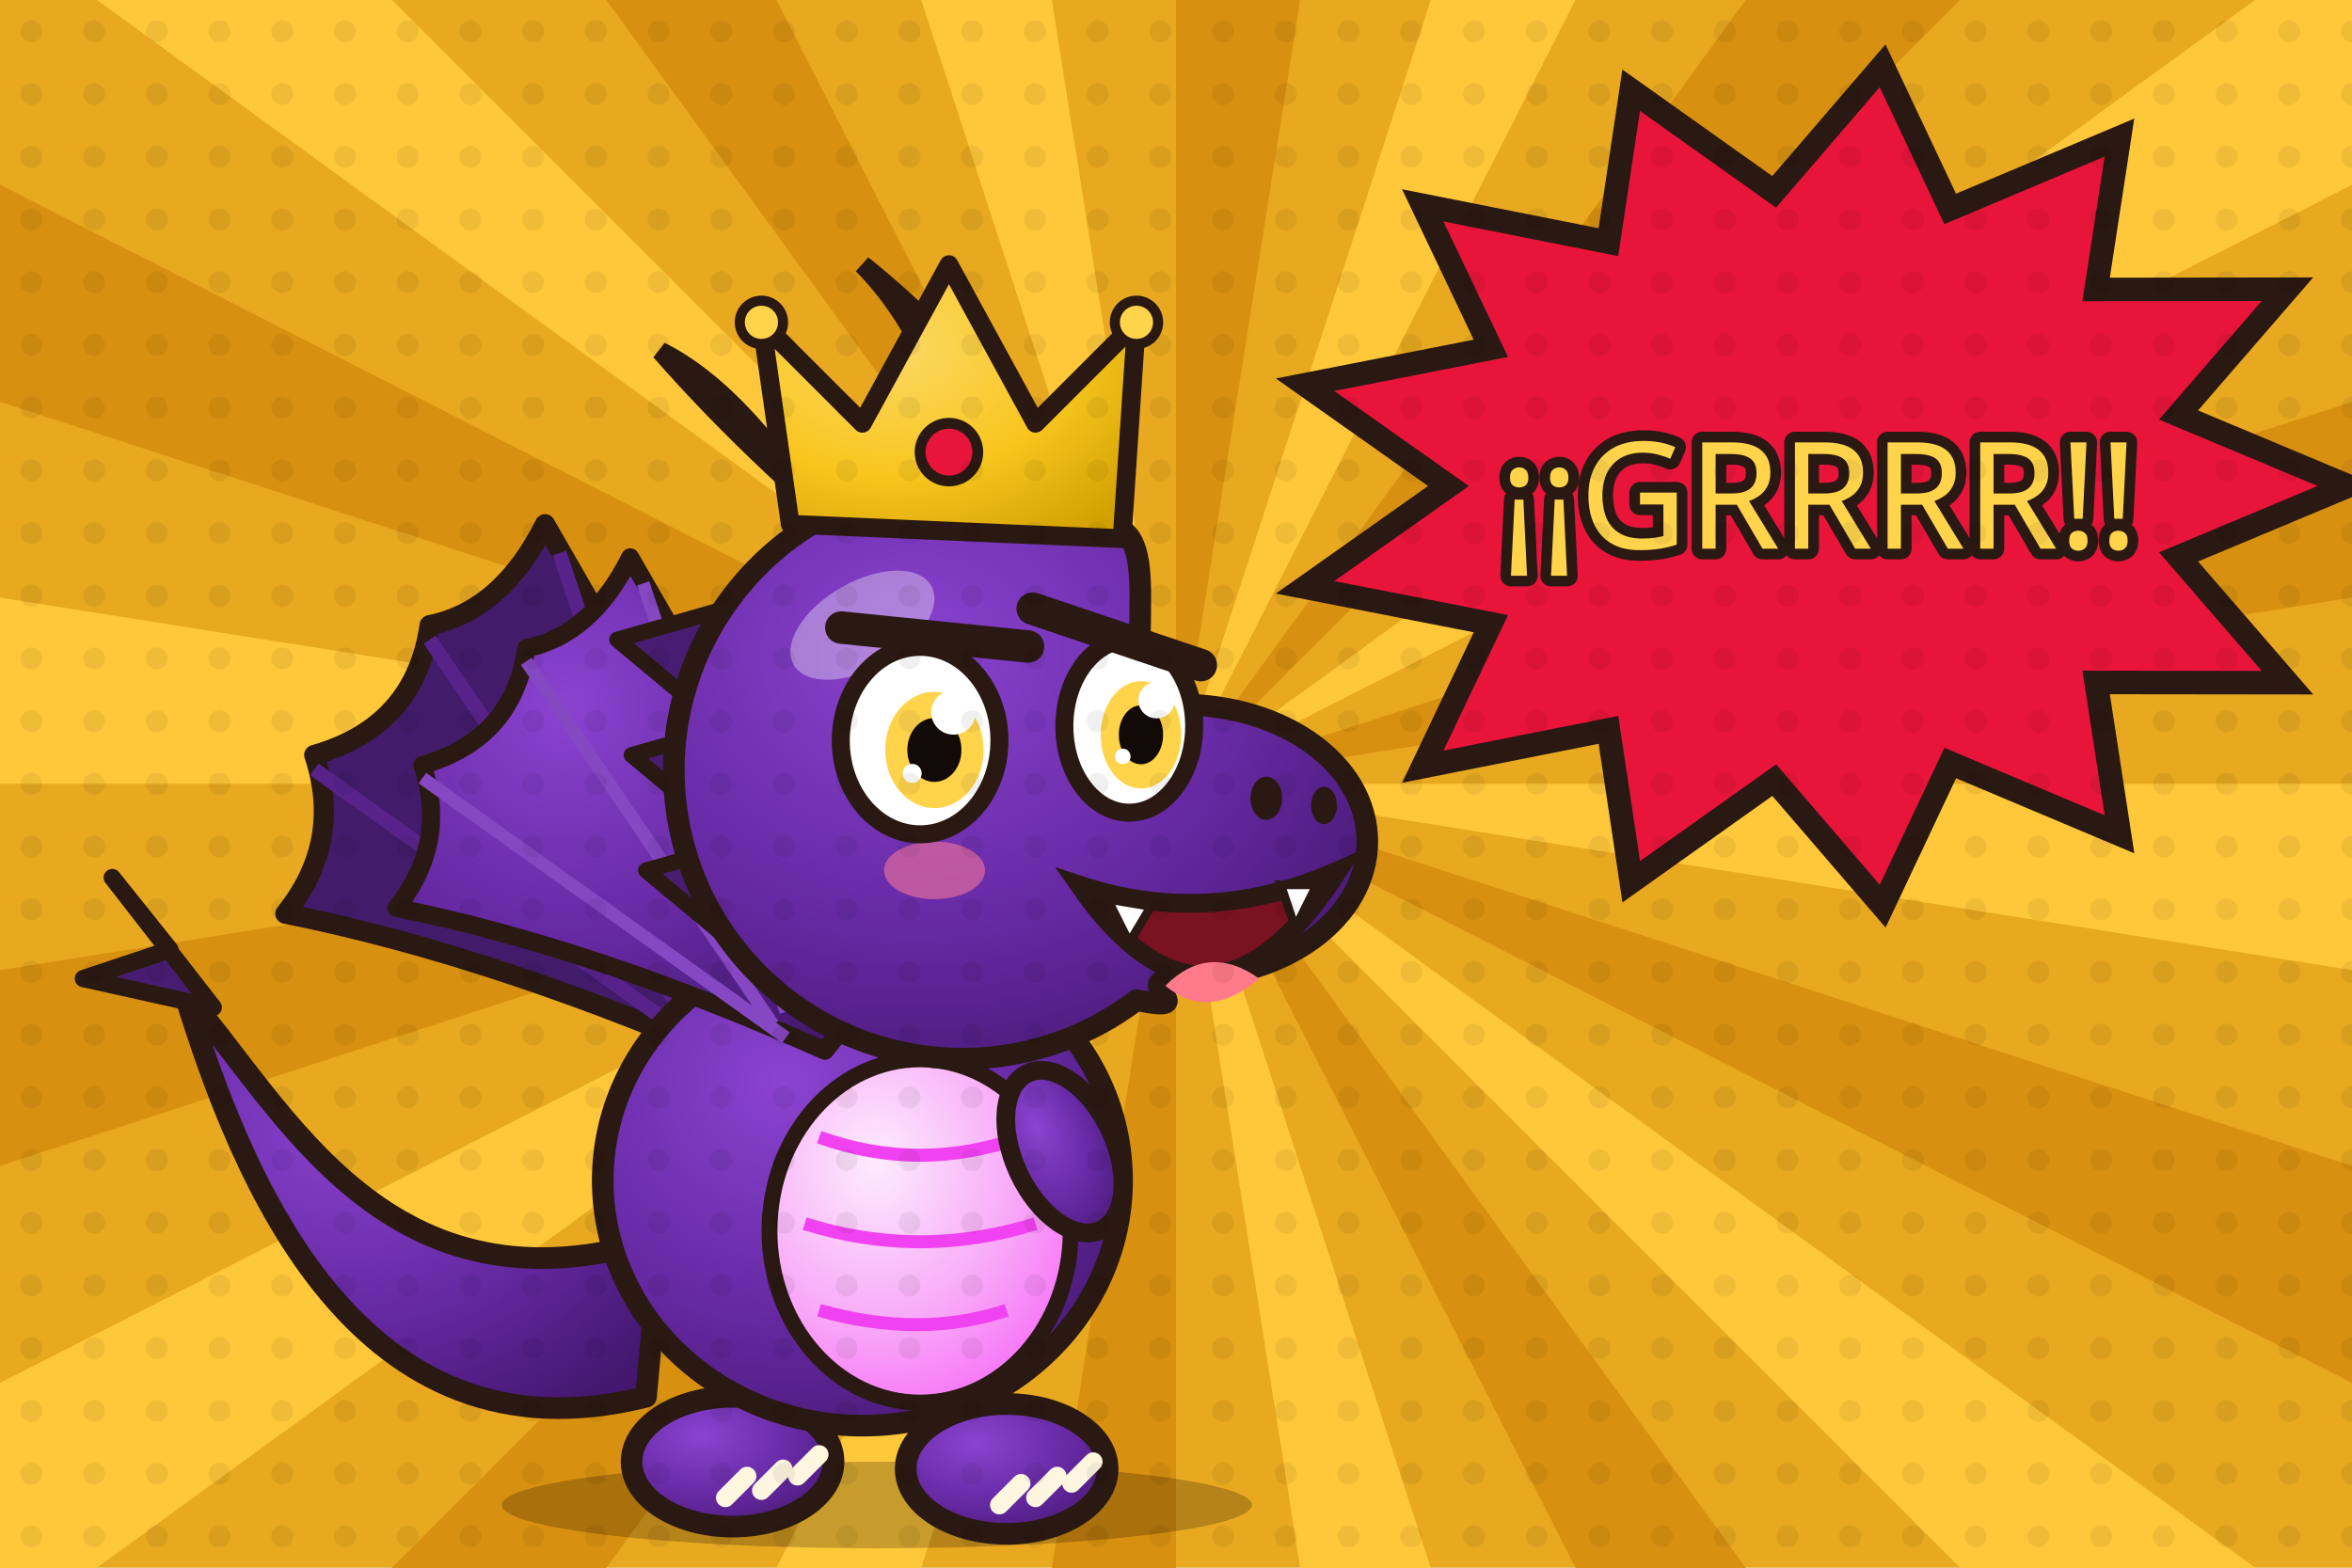
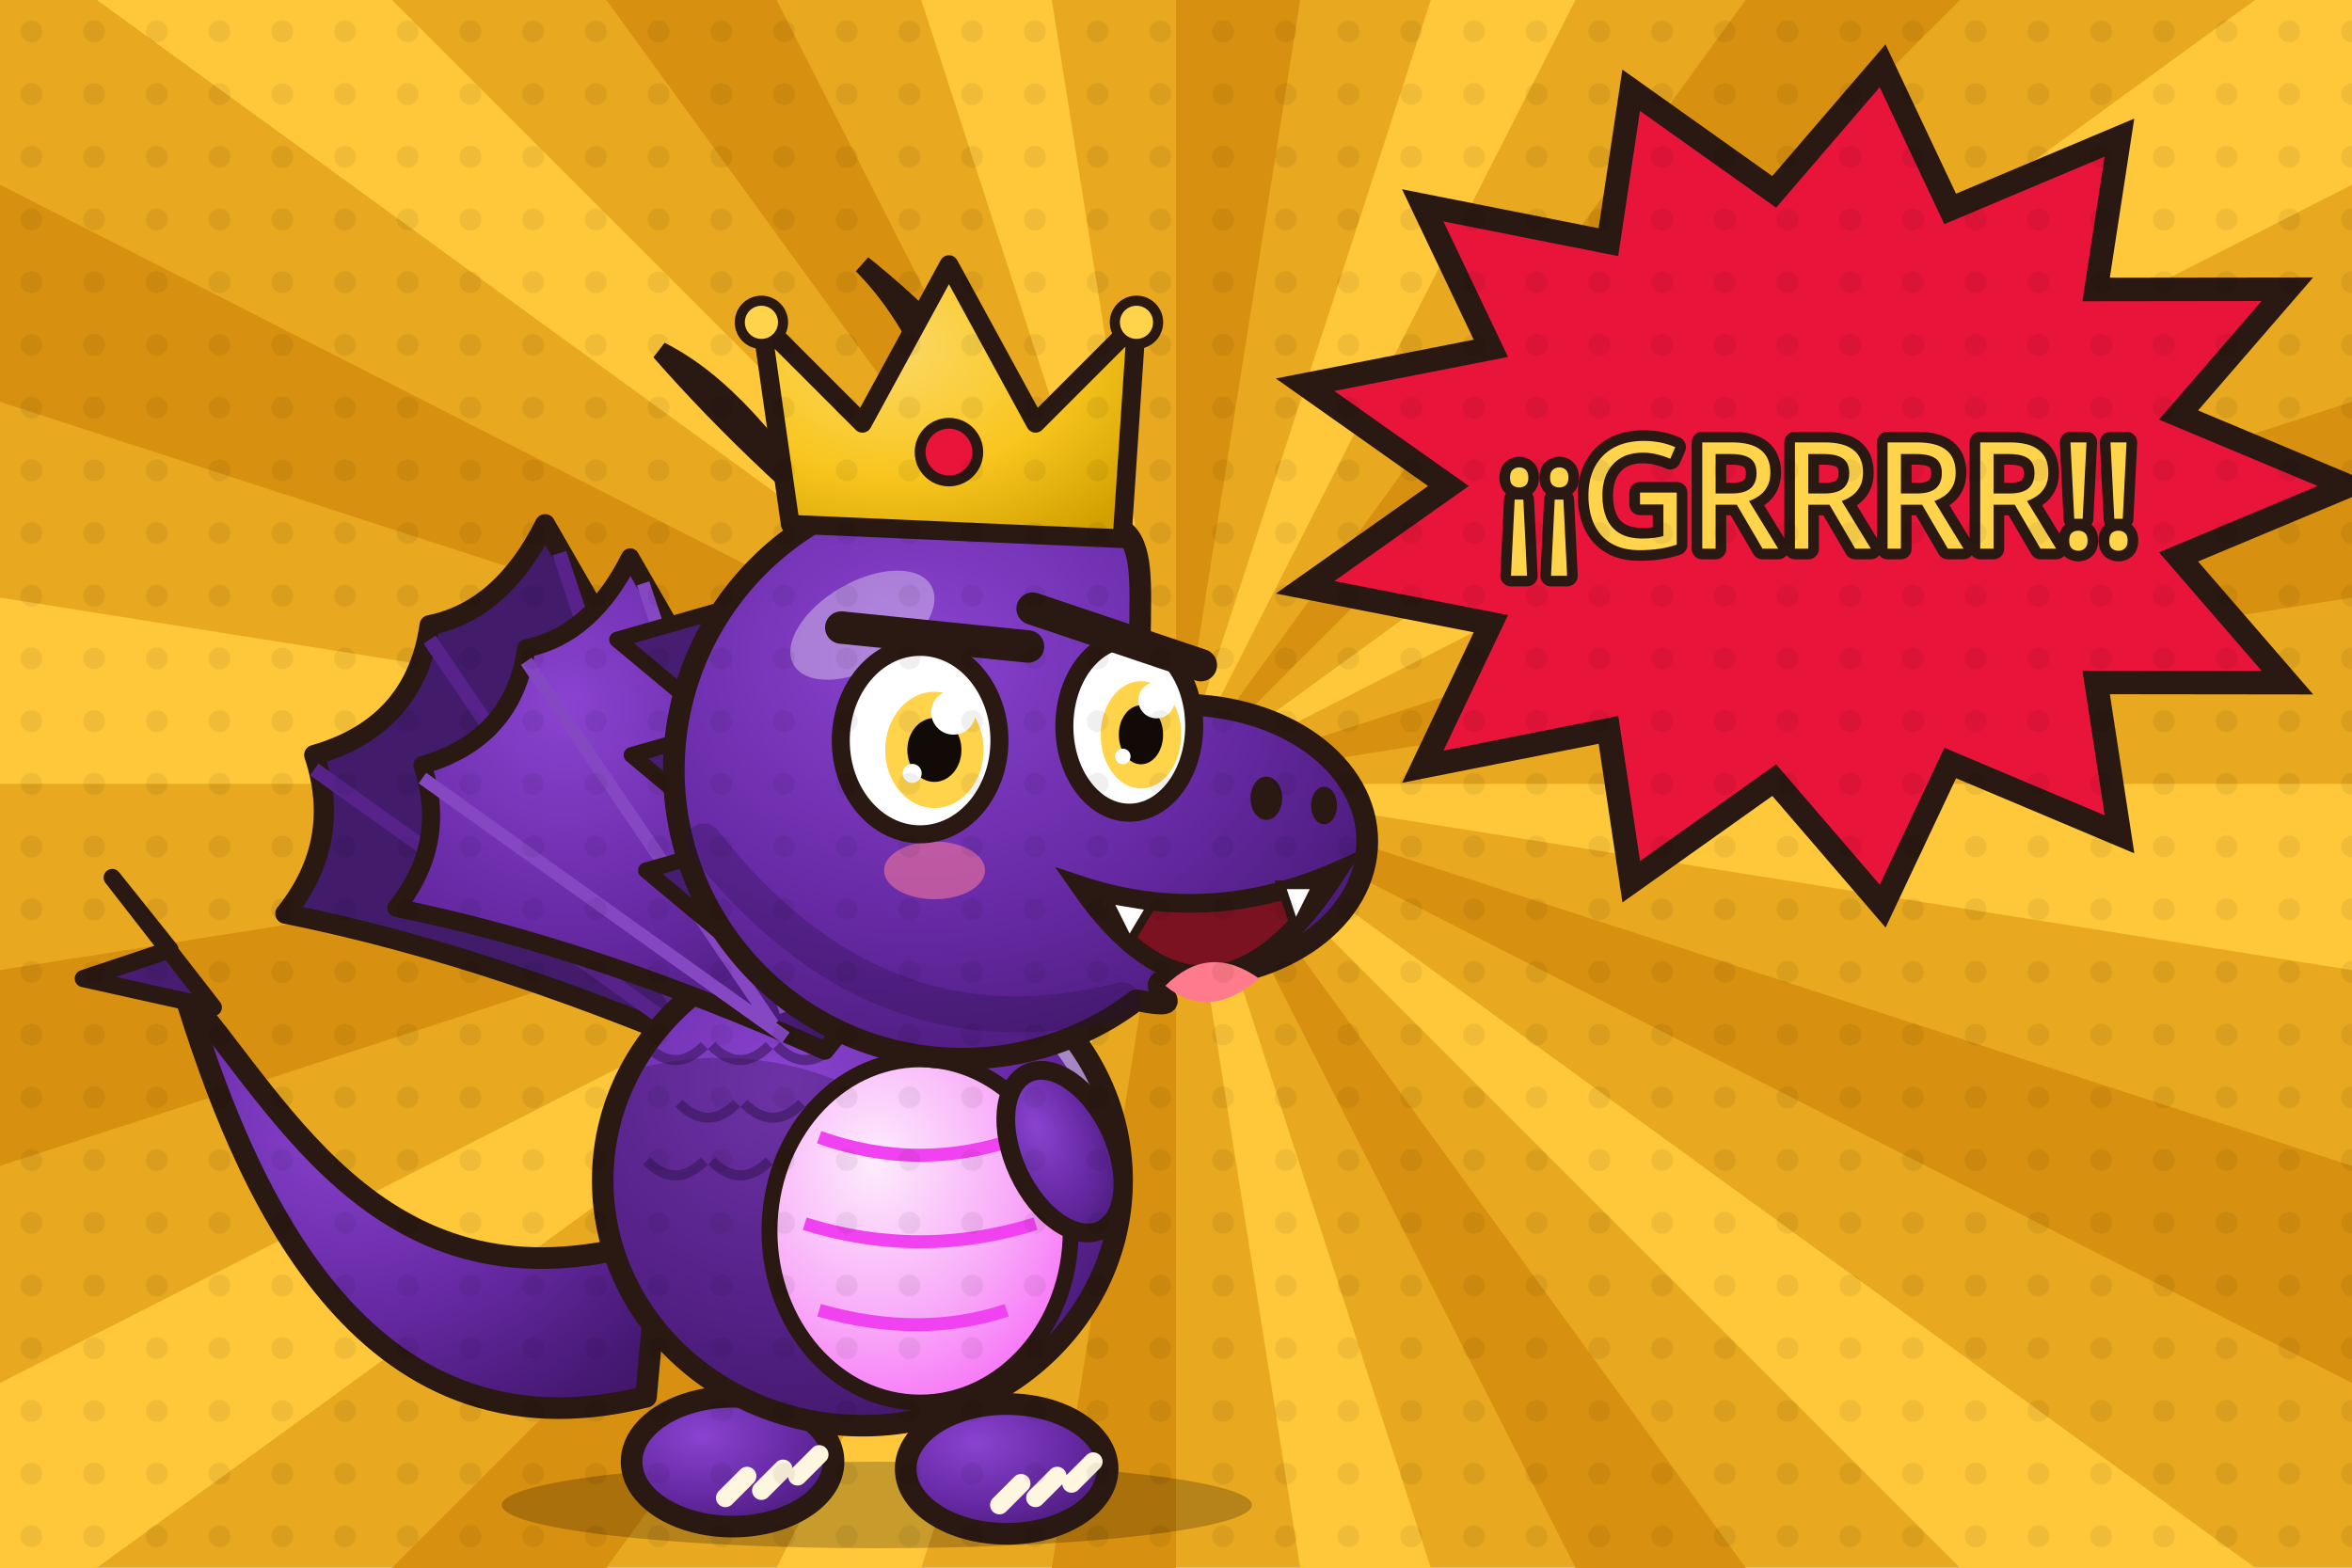
<svg xmlns="http://www.w3.org/2000/svg" viewBox="0 0 300 200" width="600" height="400">
  <defs>
-     <radialGradient id="v9t" cx=".35" cy=".3" r=".85">
+     <radialGradient id="vbf" cx=".35" cy=".3" r=".85">
      <stop offset="0" stop-color="hsl(270 60% 54%)" />
      <stop offset=".55" stop-color="hsl(270 60% 40%)" />
      <stop offset="1" stop-color="hsl(270 65% 26%)" />
    </radialGradient>
-     <radialGradient id="v9u" cx=".35" cy=".3" r=".85">
+     <radialGradient id="vbg" cx=".35" cy=".3" r=".85">
      <stop offset="0" stop-color="hsl(300 85% 96%)" />
      <stop offset=".55" stop-color="hsl(300 85% 82%)" />
      <stop offset="1" stop-color="hsl(300 90% 68%)" />
    </radialGradient>
-     <radialGradient id="v9v" cx=".35" cy=".3" r=".85">
+     <clipPath id="cbbh">
+       <ellipse cx="0" cy="-45" rx="34.5" ry="32.5" />
+     </clipPath>
+     <radialGradient id="vbi" cx=".35" cy=".3" r=".85">
      <stop offset="0" stop-color="hsl(270 60% 54%)" />
      <stop offset=".55" stop-color="hsl(270 60% 40%)" />
      <stop offset="1" stop-color="hsl(270 65% 26%)" />
    </radialGradient>
-     <radialGradient id="v9w" cx=".35" cy=".3" r=".85">
+     <radialGradient id="vbj" cx=".35" cy=".3" r=".85">
      <stop offset="0" stop-color="hsl(46 95% 69%)" />
      <stop offset=".55" stop-color="hsl(46 95% 55%)" />
      <stop offset="1" stop-color="hsl(46 100% 41%)" />
    </radialGradient>
-     <pattern id="p9x" width="8" height="8" patternUnits="userSpaceOnUse">
+     <pattern id="pbk" width="8" height="8" patternUnits="userSpaceOnUse">
      <circle cx="4" cy="4" r="1.4" fill="#000" />
    </pattern>
  </defs>
  <rect width="300" height="200" fill="#e8a820" />
  <g opacity="1">
    <path d="M150 100 L570 100 L564.829 165.702 Z" fill="#ffc83a" />
    <path d="M150 100 L549.444 229.787 L524.223 290.676 Z" fill="#d89010" />
    <path d="M150 100 L489.787 346.87 L446.985 396.985 Z" fill="#ffc83a" />
    <path d="M150 100 L396.87 439.787 L340.676 474.223 Z" fill="#d89010" />
    <path d="M150 100 L279.787 499.444 L215.702 514.829 Z" fill="#ffc83a" />
    <path d="M150 100 L150 520 L84.298 514.829 Z" fill="#d89010" />
    <path d="M150 100 L20.213 499.444 L-40.676 474.223 Z" fill="#ffc83a" />
    <path d="M150 100 L-96.87 439.787 L-146.985 396.985 Z" fill="#d89010" />
    <path d="M150 100 L-189.787 346.87 L-224.223 290.676 Z" fill="#ffc83a" />
    <path d="M150 100 L-249.444 229.787 L-264.829 165.702 Z" fill="#d89010" />
    <path d="M150 100 L-270 100 L-264.829 34.298 Z" fill="#ffc83a" />
    <path d="M150 100 L-249.444 -29.787 L-224.223 -90.676 Z" fill="#d89010" />
    <path d="M150 100 L-189.787 -146.87 L-146.985 -196.985 Z" fill="#ffc83a" />
    <path d="M150 100 L-96.87 -239.787 L-40.676 -274.223 Z" fill="#d89010" />
    <path d="M150 100 L20.213 -299.444 L84.298 -314.829 Z" fill="#ffc83a" />
    <path d="M150 100 L150 -320 L215.702 -314.829 Z" fill="#d89010" />
    <path d="M150 100 L279.787 -299.444 L340.676 -274.223 Z" fill="#ffc83a" />
    <path d="M150 100 L396.87 -239.787 L446.985 -196.985 Z" fill="#d89010" />
    <path d="M150 100 L489.787 -146.87 L524.223 -90.676 Z" fill="#ffc83a" />
    <path d="M150 100 L549.444 -29.787 L564.829 34.298 Z" fill="#d89010" />
  </g>
  <g transform="translate(110 192) scale(0.92 0.92)">
    <ellipse cx="2" cy="0" rx="52" ry="6" fill="#000" opacity=".22" />
    <g transform="translate(-6 -70) scale(1)">
      <path d="M0 0 L-38 -66 Q-44 -54 -54 -52 Q-56 -38 -70 -34 Q-66 -22 -74 -12 Q-44 -6 -8 10Z" fill="hsl(270 60% 26%)" stroke="#2a1812" stroke-width="2.8" stroke-linejoin="round" />
      <path d="M-36 -62 L-14 4 M-54 -50 L-16 6 M-70 -32 L-14 8" stroke="hsl(270 60% 34%)" stroke-width="2" fill="none" />
    </g>
-     <path d="M-28 -37 C-66 -25 -80 -55 -94 -71 C-86 -45 -70 -5 -30 -15Z" fill="url(#v9t)" stroke="#2a1812" stroke-width="3" stroke-linejoin="round" />
+     <path d="M-28 -37 C-66 -25 -80 -55 -94 -71 C-86 -45 -70 -5 -30 -15Z" fill="url(#vbf)" stroke="#2a1812" stroke-width="3" stroke-linejoin="round" />
    <path d="M-90 -69 L-104 -87 L-96 -77 L-108 -73 Z" fill="hsl(270 60% 28%)" stroke="#2a1812" stroke-width="2.4" stroke-linejoin="round" />
-     <ellipse cx="-18" cy="-6" rx="14" ry="9" fill="url(#v9t)" stroke="#2a1812" stroke-width="3" />
+     <ellipse cx="-18" cy="-6" rx="14" ry="9" fill="url(#vbf)" stroke="#2a1812" stroke-width="3" />
    <path d="M-14 -2 l3 -3 M-9 -4 l3 -3 M-19 -1 l3 -3" stroke="#fff6e0" stroke-width="2.6" stroke-linecap="round" />
-     <ellipse cx="20" cy="-5" rx="14" ry="9" fill="url(#v9t)" stroke="#2a1812" stroke-width="3" />
+     <ellipse cx="20" cy="-5" rx="14" ry="9" fill="url(#vbf)" stroke="#2a1812" stroke-width="3" />
    <path d="M24 -1 l3 -3 M29 -3 l3 -3 M19 0 l3 -3" stroke="#fff6e0" stroke-width="2.6" stroke-linecap="round" />
-     <ellipse cx="0" cy="-45" rx="36" ry="34" fill="url(#v9t)" stroke="#2a1812" stroke-width="3" />
-     <ellipse cx="8" cy="-38" rx="20.88" ry="23.8" fill="url(#v9u)" stroke="#2a1812" stroke-width="2.2" />
+     <ellipse cx="0" cy="-45" rx="36" ry="34" fill="url(#vbf)" stroke="#2a1812" stroke-width="3" />
+     <g clip-path="url(#cbbh)">
+       <ellipse cx="-19.8" cy="-29.7" rx="37.8" ry="32.3" fill="hsl(270 66% 18%)" opacity=".32" />
+       <path d="M-29.92 -63.7 q4 4 8 0" stroke="hsl(270 60% 20%)" stroke-width="1.4" fill="none" opacity=".55" />
+       <path d="M-20.92 -63.7 q4 4 8 0" stroke="hsl(270 60% 20%)" stroke-width="1.4" fill="none" opacity=".55" />
+       <path d="M-11.92 -63.7 q4 4 8 0" stroke="hsl(270 60% 20%)" stroke-width="1.4" fill="none" opacity=".55" />
+       <path d="M-25.42 -55.7 q4 4 8 0" stroke="hsl(270 60% 20%)" stroke-width="1.4" fill="none" opacity=".55" />
+       <path d="M-16.42 -55.7 q4 4 8 0" stroke="hsl(270 60% 20%)" stroke-width="1.4" fill="none" opacity=".55" />
+       <path d="M-7.42 -55.7 q4 4 8 0" stroke="hsl(270 60% 20%)" stroke-width="1.4" fill="none" opacity=".55" />
+       <path d="M-29.92 -47.7 q4 4 8 0" stroke="hsl(270 60% 20%)" stroke-width="1.4" fill="none" opacity=".55" />
+       <path d="M-20.92 -47.7 q4 4 8 0" stroke="hsl(270 60% 20%)" stroke-width="1.4" fill="none" opacity=".55" />
+       <path d="M-11.92 -47.7 q4 4 8 0" stroke="hsl(270 60% 20%)" stroke-width="1.4" fill="none" opacity=".55" />
+       <path d="M9 -76.28 Q30.6 -68.8 34.2 -48.4" stroke="#fff" stroke-width="2.4" fill="none" opacity=".45" stroke-linecap="round" />
+     </g>
+     <ellipse cx="8" cy="-38" rx="20.88" ry="23.8" fill="url(#vbg)" stroke="#2a1812" stroke-width="2.2" />
    <path d="M-6 -51 Q8 -46 22 -51 M-8 -39 Q8 -34 24 -39 M-6 -27 Q8 -23 20 -27" stroke="hsl(300 85% 60%)" stroke-width="1.8" fill="none" />
    <g transform="translate(2 -72) scale(0.9)">
-       <path d="M0 0 L-38 -66 Q-44 -54 -54 -52 Q-56 -38 -70 -34 Q-66 -22 -74 -12 Q-44 -6 -8 10Z" fill="url(#v9v)" stroke="#2a1812" stroke-width="2.8" stroke-linejoin="round" />
+       <path d="M0 0 L-38 -66 Q-44 -54 -54 -52 Q-56 -38 -70 -34 Q-66 -22 -74 -12 Q-44 -6 -8 10Z" fill="url(#vbi)" stroke="#2a1812" stroke-width="2.8" stroke-linejoin="round" />
      <path d="M-36 -62 L-14 4 M-54 -50 L-16 6 M-70 -32 L-14 8" stroke="hsl(270 50% 52%)" stroke-width="2" fill="none" />
    </g>
-     <ellipse cx="28" cy="-49" rx="7" ry="12" transform="rotate(-25 28 -49)" fill="url(#v9t)" stroke="#2a1812" stroke-width="2.6" />
+     <ellipse cx="28" cy="-49" rx="7" ry="12" transform="rotate(-25 28 -49)" fill="url(#vbf)" stroke="#2a1812" stroke-width="2.6" />
    <path d="M-4 -134 Q-16 -154 -28 -160 Q-14 -144 6 -128Z" fill="#f6e6c4" stroke="#2a1812" stroke-width="2.6" />
    <path d="M16 -140 Q10 -162 0 -172 Q20 -156 28 -136Z" fill="#f6e6c4" stroke="#2a1812" stroke-width="2.6" />
    <path d="M-20 -124 l-14 4 l12 10z" fill="hsl(270 60% 28%)" stroke="#2a1812" stroke-width="2.2" stroke-linejoin="round" />
    <path d="M-18 -108 l-14 4 l12 10z" fill="hsl(270 60% 28%)" stroke="#2a1812" stroke-width="2.2" stroke-linejoin="round" />
    <path d="M-16 -92 l-14 4 l12 10z" fill="hsl(270 60% 28%)" stroke="#2a1812" stroke-width="2.2" stroke-linejoin="round" />
-     <path d="M36,-135.2 A40 40 0 1 0 38,-70 C48 -68 36 -73 44 -73 C58.56 -73 70 -81.36 70 -92 C70 -102.64 58.56 -111 44 -111 C34 -111 42 -131.2 36,-135.2Z" fill="url(#v9t)" stroke="#2a1812" stroke-width="3" stroke-linejoin="round" />
+     <path d="M36,-135.2 A40 40 0 1 0 38,-70 C48 -68 36 -73 44 -73 C58.56 -73 70 -81.36 70 -92 C70 -102.64 58.56 -111 44 -111 C34 -111 42 -131.2 36,-135.2Z" fill="url(#vbf)" stroke="#2a1812" stroke-width="3" stroke-linejoin="round" />
    <ellipse cx="0" cy="-122" rx="11" ry="6" fill="#fff" opacity=".35" transform="rotate(-30 0 -122)" />
+     <path d="M-22 -92 Q2 -61.2 36 -70" stroke="hsl(270 66% 16%)" stroke-width="5" fill="none" opacity=".28" stroke-linecap="round" />
    <ellipse cx="56" cy="-98" rx="2.2" ry="3" fill="#2a1812" />
    <ellipse cx="64" cy="-97" rx="1.8" ry="2.6" fill="#2a1812" />
    <ellipse cx="10" cy="-88" rx="7" ry="4" fill="#ff7a9a" opacity=".55" />
    <ellipse cx="8" cy="-106" rx="11" ry="13" fill="#fff" stroke="#2a1812" stroke-width="2.5" />
    <ellipse cx="9.98" cy="-104.7" rx="6.82" ry="8.06" fill="#ffd34a" />
    <ellipse cx="9.98" cy="-104.7" rx="3.751" ry="4.433" fill="#120a06" />
    <circle cx="12.62" cy="-109.9" r="3.08" fill="#fff" />
    <circle cx="6.9" cy="-101.45" r="1.32" fill="#fff" />
    <path d="M-5 -120 L21 -121" stroke="#2a1812" stroke-width="4.5" stroke-linecap="round" transform="rotate(8 8 -106)" />
    <ellipse cx="37" cy="-108" rx="9" ry="12" fill="#fff" stroke="#2a1812" stroke-width="2.5" />
    <ellipse cx="38.62" cy="-106.8" rx="5.58" ry="7.44" fill="#ffd34a" />
    <ellipse cx="38.62" cy="-106.8" rx="3.069" ry="4.092" fill="#120a06" />
    <circle cx="40.78" cy="-111.6" r="2.52" fill="#fff" />
    <circle cx="36.1" cy="-103.8" r="1.08" fill="#fff" />
    <path d="M26 -126 L48 -115" stroke="#2a1812" stroke-width="4.5" stroke-linecap="round" transform="rotate(-8 37 -108)" />
    <path d="M30 -86 Q48 -60 66 -88 Q48 -80 30 -86Z" fill="#7a1222" stroke="#2a1812" stroke-width="2.6" />
    <path d="M42 -72 Q48 -78 55 -73 Q48 -67 42 -72Z" fill="#ff7a8a" />
    <path d="M34 -84 l3 6 l3 -5z M58 -86 l2 6 l3 -6z" fill="#fff" stroke="#2a1812" stroke-width="1.2" />
-     <path d="M-10 -136 L-14 -164 L0 -150 L12 -172 L24 -150 L38 -164 L36 -134Z" fill="url(#v9w)" stroke="#2a1812" stroke-width="2.6" stroke-linejoin="round" />
+     <path d="M-10 -136 L-14 -164 L0 -150 L12 -172 L24 -150 L38 -164 L36 -134Z" fill="url(#vbj)" stroke="#2a1812" stroke-width="2.6" stroke-linejoin="round" />
    <circle cx="12" cy="-146" r="4" fill="#e8143a" stroke="#2a1812" stroke-width="1.5" />
    <circle cx="-14" cy="-164" r="3" fill="#ffd34a" stroke="#2a1812" stroke-width="1.4" />
    <circle cx="38" cy="-164" r="3" fill="#ffd34a" stroke="#2a1812" stroke-width="1.4" />
  </g>
  <polygon points="299.5,62 277.877,71.046 291.769,87.094 267.368,87.065 270.346,106.44 248.757,97.343 240.139,115.606 226.307,99.525 208.068,112.492 205.161,93.11 181.479,97.812 190.164,79.569 166.463,74.928 184.75,62.004 166.46,49.082 190.16,44.437 181.47,26.196 205.154,30.894 208.056,11.512 226.298,24.476 240.127,8.393 248.748,26.654 270.336,17.554 267.362,36.929 291.763,36.897 277.875,52.947 " fill="#e8143a" stroke="#2a1812" stroke-width="3" />
  <text x="232" y="70" transform="rotate(0 232 70)" font-family="Impact,'Arial Black',sans-serif" font-size="19" text-anchor="middle" fill="#ffd34a" stroke="#2a1812" stroke-width="2.714" paint-order="stroke" stroke-linejoin="round">¡¡GRRRR!!</text>
-   <rect width="300" height="200" fill="url(#p9x)" opacity="0.06" />
+   <rect width="300" height="200" fill="url(#pbk)" opacity="0.06" />
</svg>
